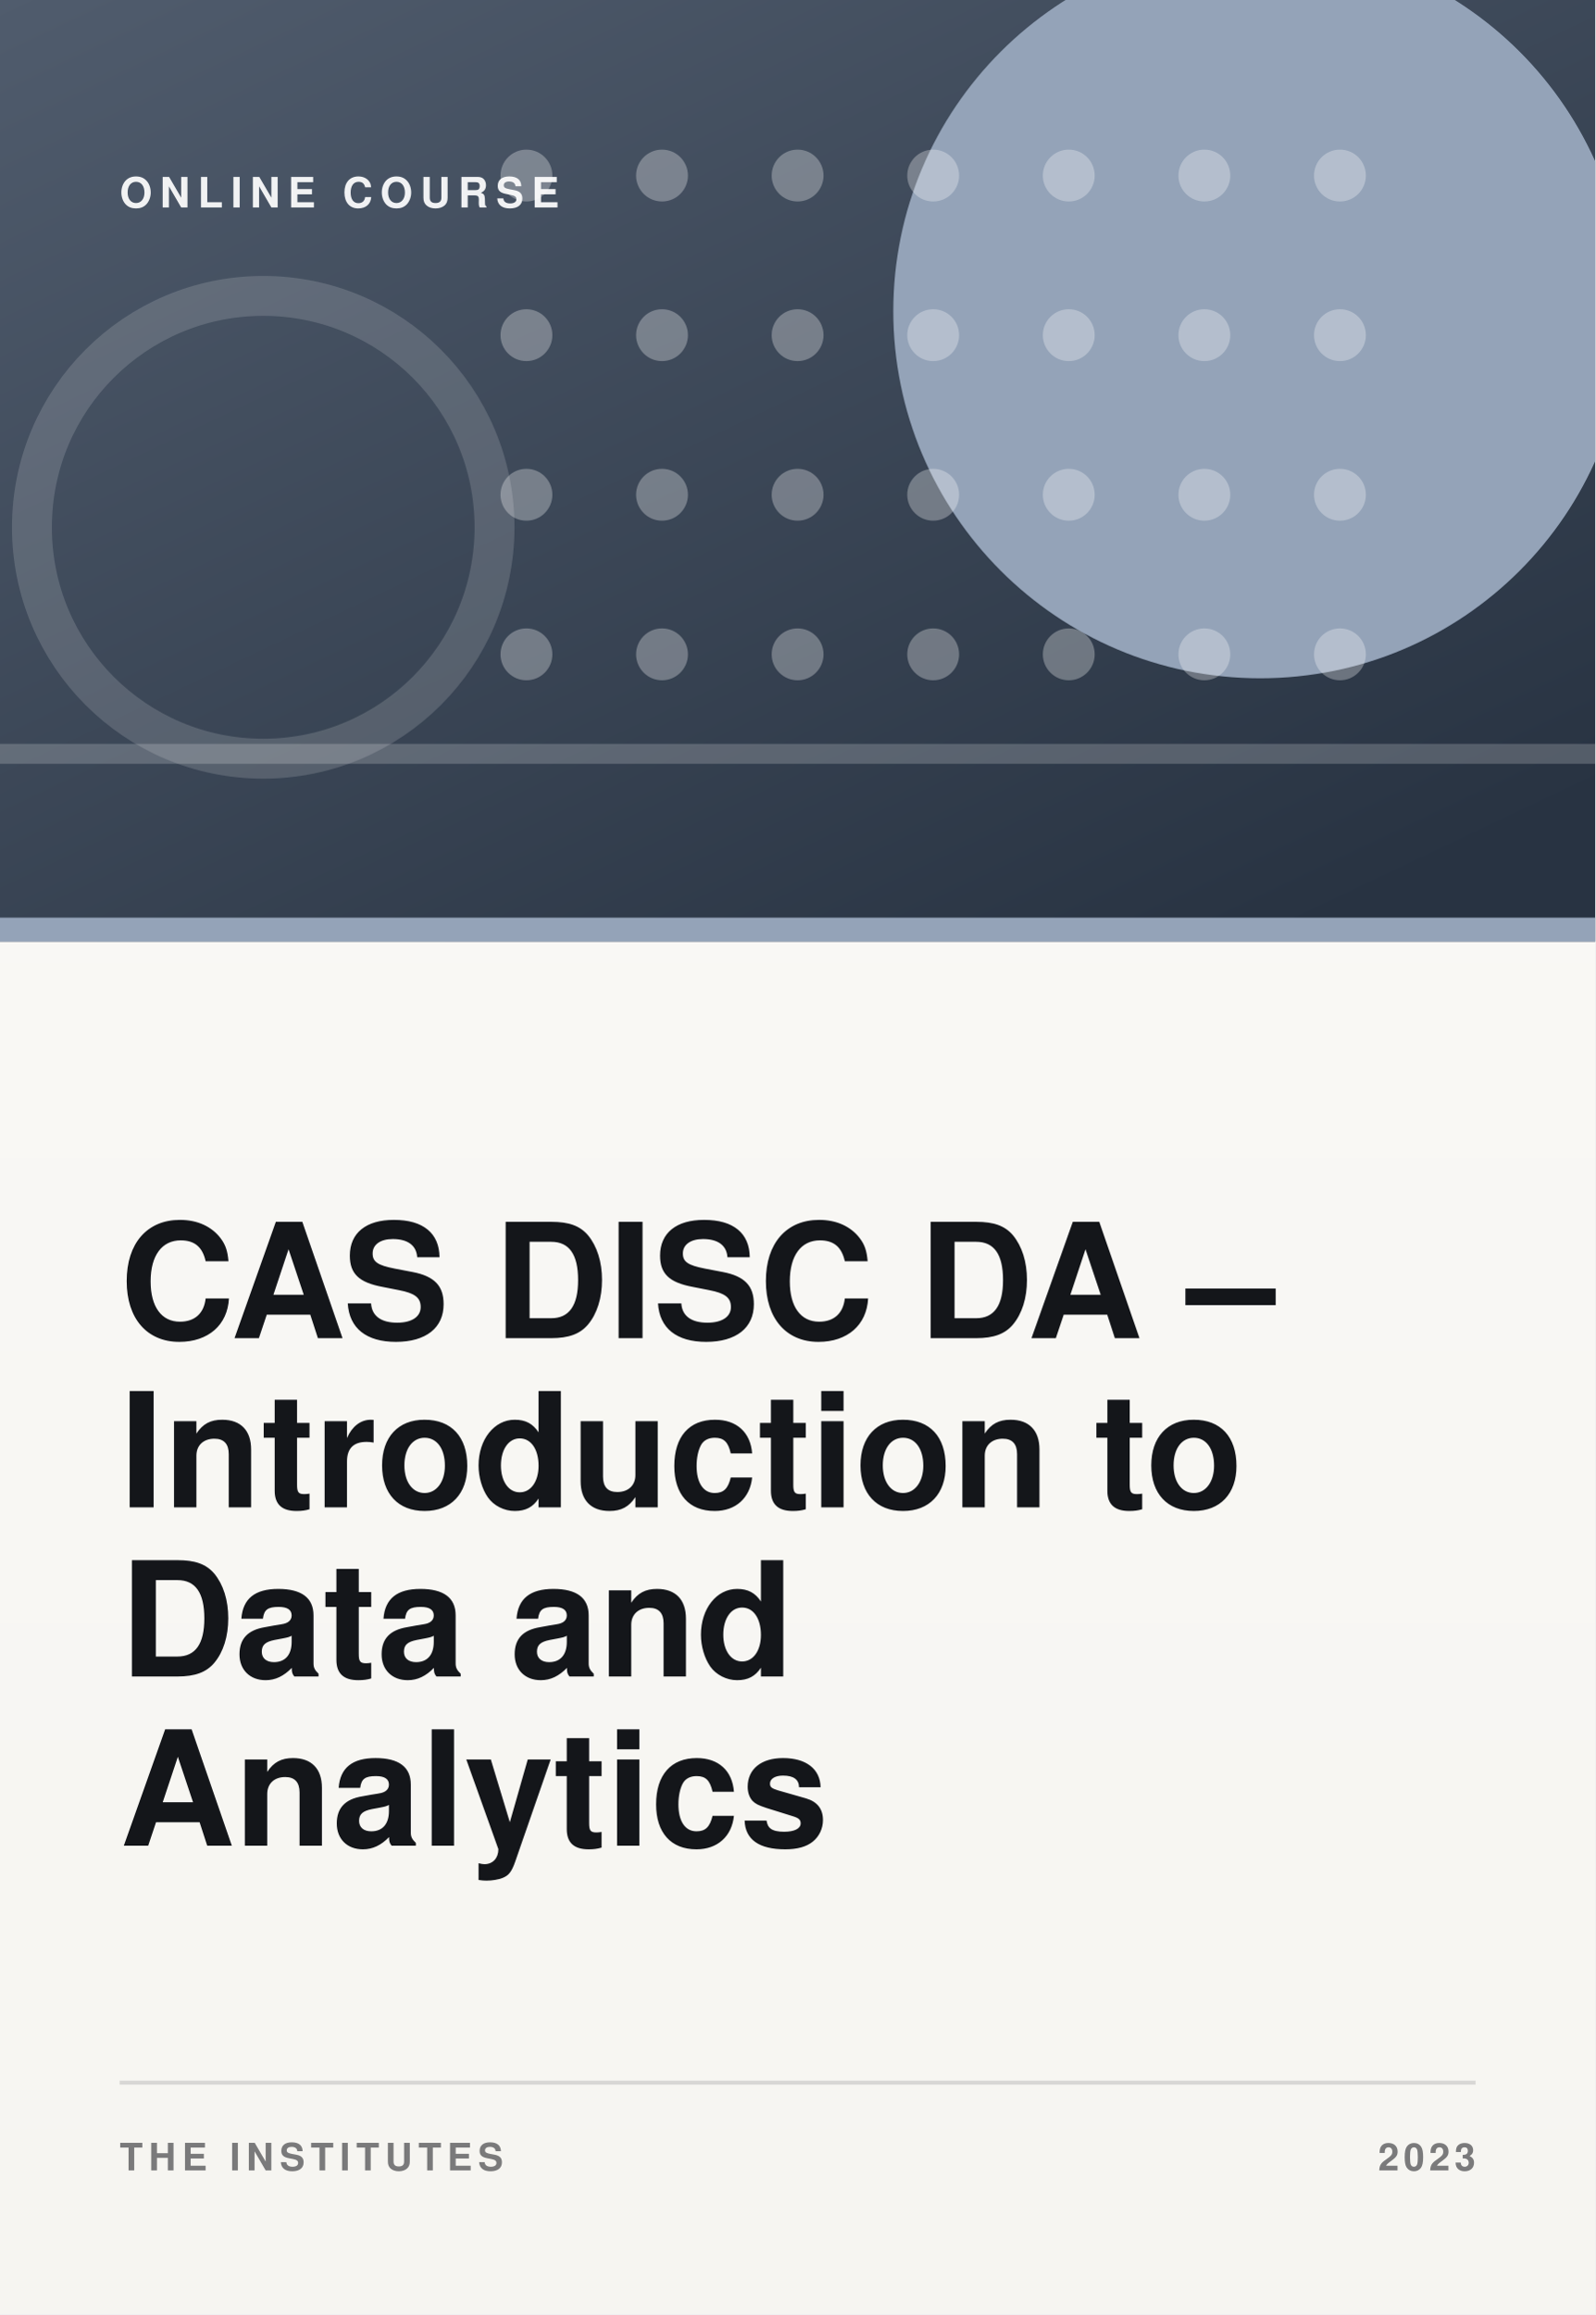
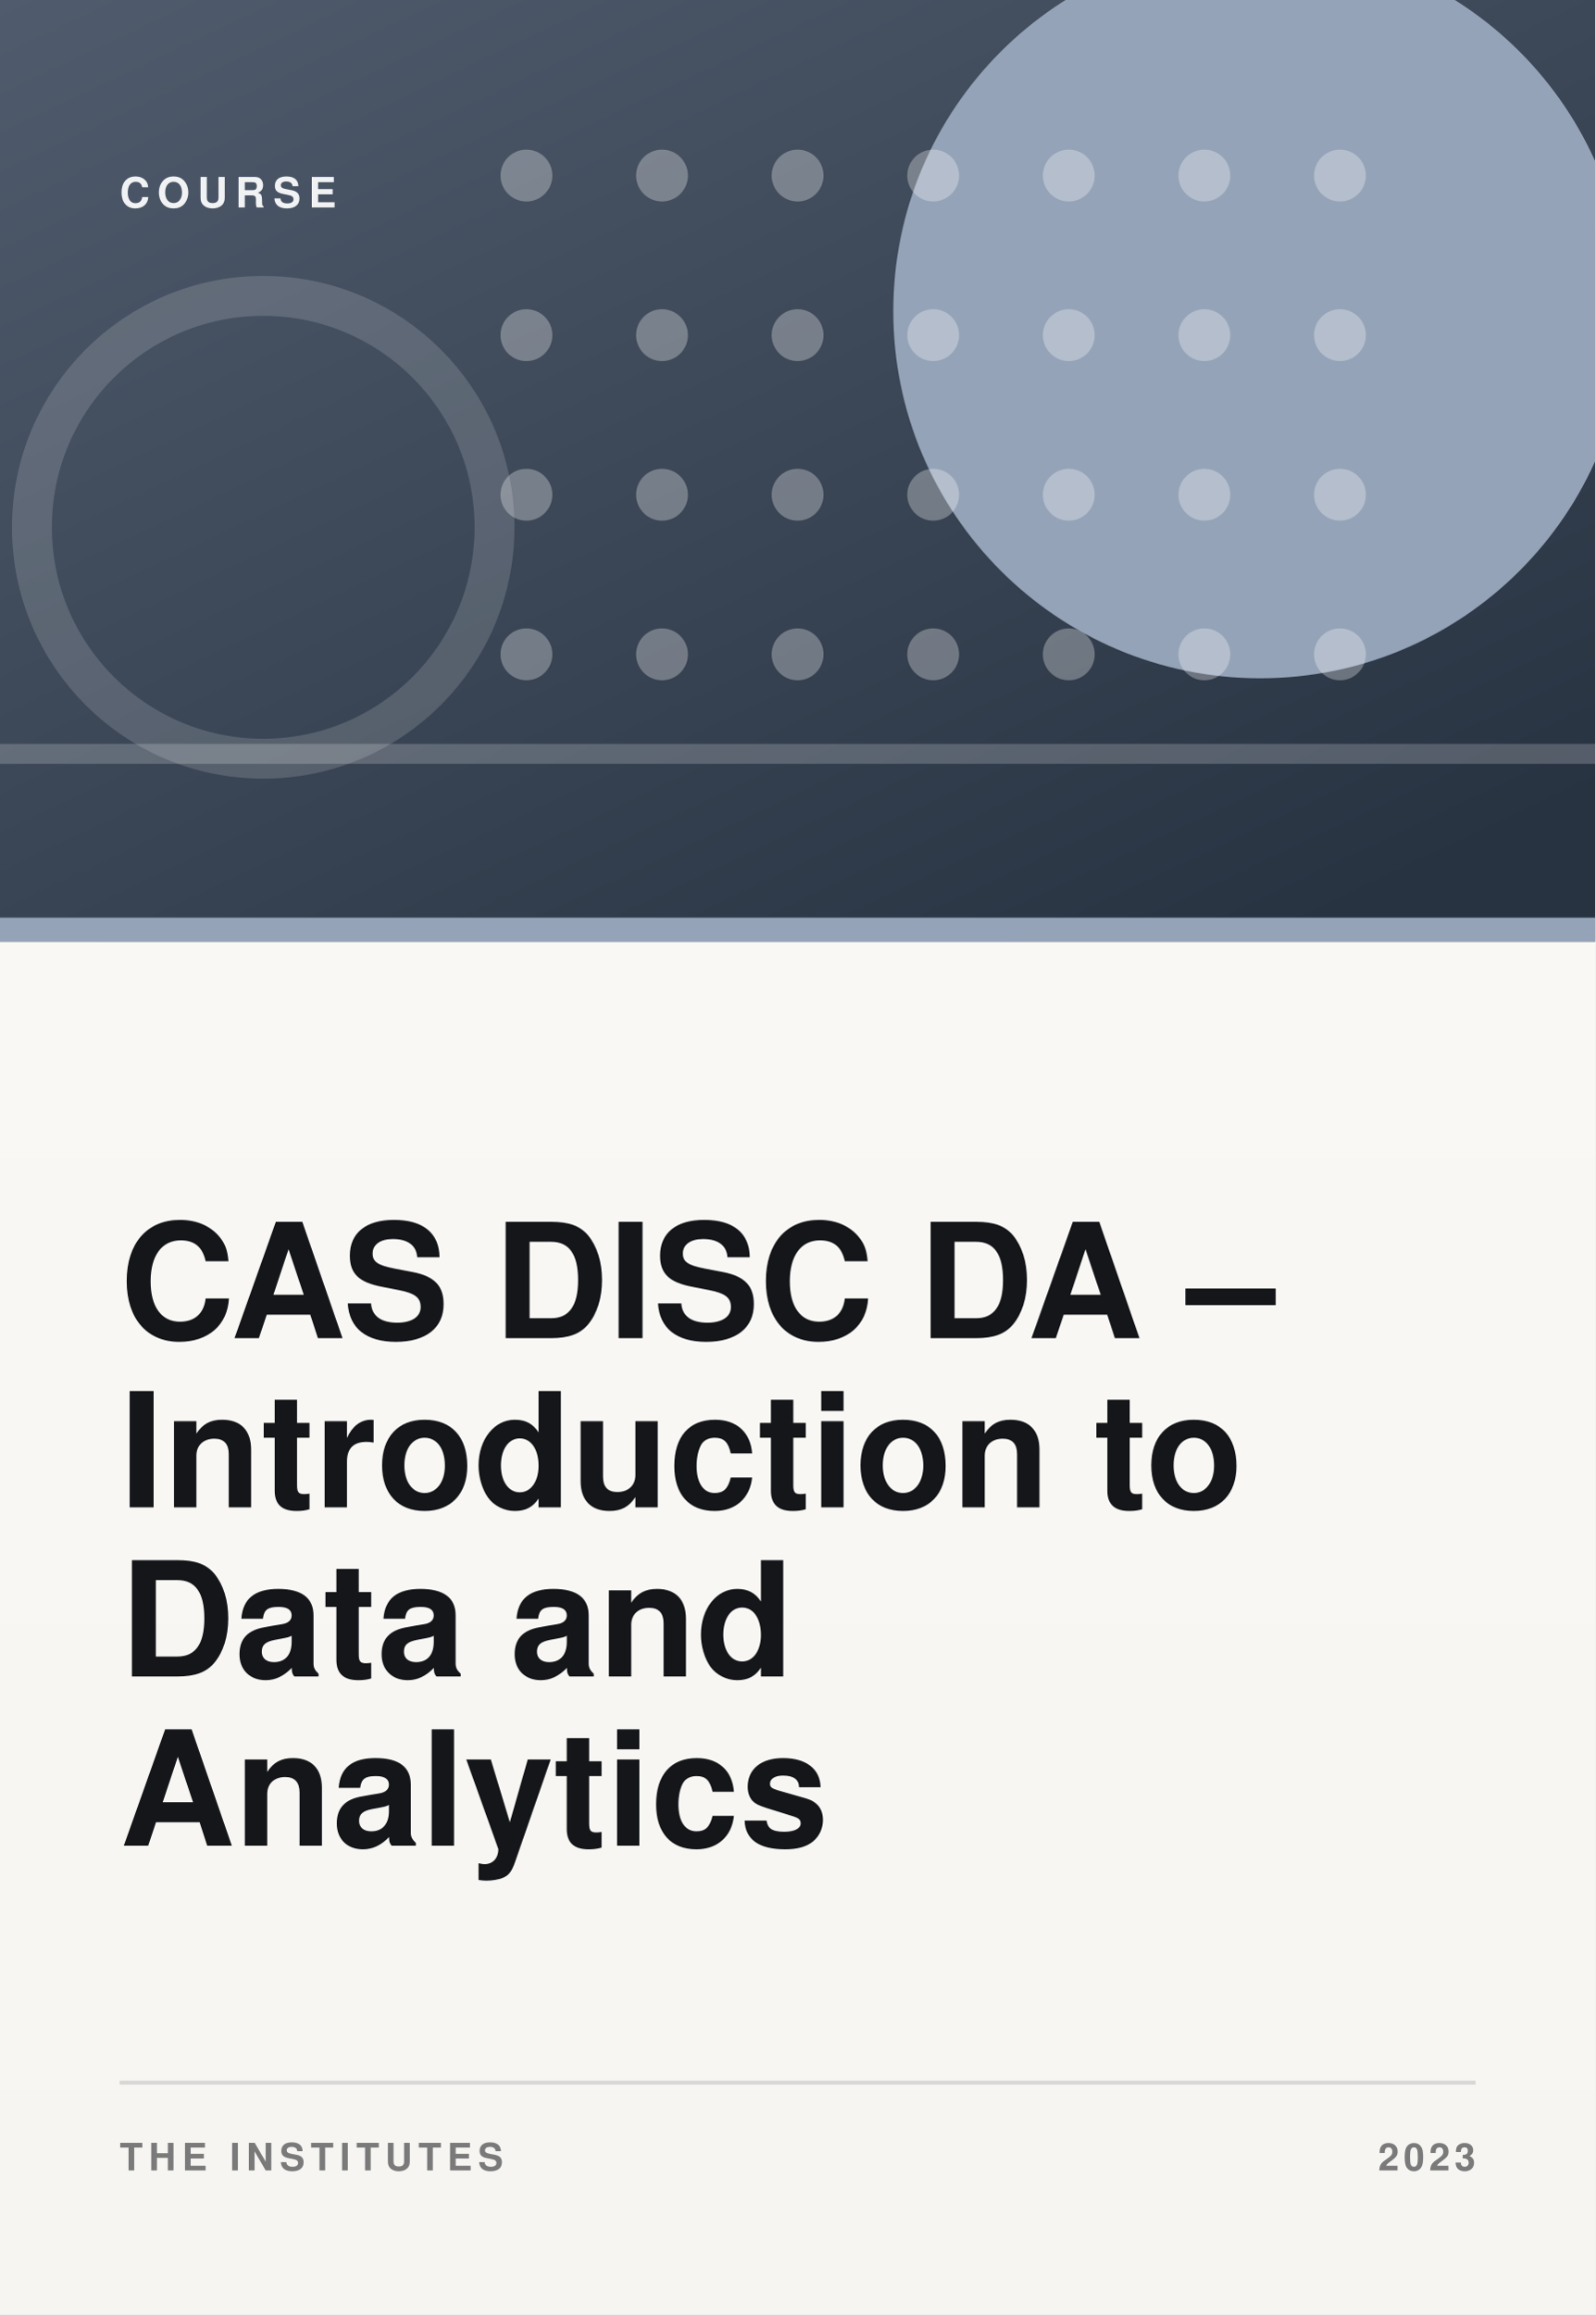
<svg xmlns="http://www.w3.org/2000/svg" viewBox="0 0 400 580" width="400" height="580" role="img" aria-label="Cover of CAS DISC DA – Introduction to Data and Analytics — The Institutes — 2023">
  <defs>
    <linearGradient id="band-fa5bd97" x1="0" y1="0" x2="0.8" y2="1">
      <stop offset="0" stop-color="#505c6d" />
      <stop offset="1" stop-color="#283342" />
    </linearGradient>
    <linearGradient id="paper-fa5bd97" x1="0" y1="0" x2="0" y2="1">
      <stop offset="0" stop-color="#fbfaf7" />
      <stop offset="1" stop-color="#f6f5f1" />
    </linearGradient>
    <clipPath id="crop-fa5bd97">
      <rect x="0" y="0" width="400" height="236" />
    </clipPath>
  </defs>
  <rect x="0" y="0" width="400" height="580" fill="url(#paper-fa5bd97)" />
  <g clip-path="url(#crop-fa5bd97)">
    <rect x="0" y="0" width="400" height="236" fill="url(#band-fa5bd97)" />
    <circle cx="66" cy="132.16" r="58" fill="none" stroke="#ffffff" stroke-width="10" opacity="0.15" />
    <rect x="0" y="186.44" width="400" height="5" fill="#ffffff" opacity="0.2" />
    <circle cx="316" cy="78" r="92" fill="#94a3b8" />
    <circle cx="132" cy="44" r="6.5" fill="#ffffff" opacity="0.3" />
    <circle cx="166" cy="44" r="6.5" fill="#ffffff" opacity="0.3" />
    <circle cx="200" cy="44" r="6.5" fill="#ffffff" opacity="0.3" />
    <circle cx="234" cy="44" r="6.5" fill="#ffffff" opacity="0.3" />
    <circle cx="268" cy="44" r="6.5" fill="#ffffff" opacity="0.3" />
    <circle cx="302" cy="44" r="6.5" fill="#ffffff" opacity="0.3" />
    <circle cx="336" cy="44" r="6.5" fill="#ffffff" opacity="0.3" />
    <circle cx="132" cy="84" r="6.5" fill="#ffffff" opacity="0.3" />
    <circle cx="166" cy="84" r="6.5" fill="#ffffff" opacity="0.3" />
    <circle cx="200" cy="84" r="6.5" fill="#ffffff" opacity="0.3" />
    <circle cx="234" cy="84" r="6.5" fill="#ffffff" opacity="0.3" />
    <circle cx="268" cy="84" r="6.5" fill="#ffffff" opacity="0.3" />
    <circle cx="302" cy="84" r="6.5" fill="#ffffff" opacity="0.3" />
    <circle cx="336" cy="84" r="6.5" fill="#ffffff" opacity="0.3" />
    <circle cx="132" cy="124" r="6.5" fill="#ffffff" opacity="0.3" />
    <circle cx="166" cy="124" r="6.5" fill="#ffffff" opacity="0.3" />
    <circle cx="200" cy="124" r="6.5" fill="#ffffff" opacity="0.3" />
    <circle cx="234" cy="124" r="6.5" fill="#ffffff" opacity="0.3" />
    <circle cx="268" cy="124" r="6.5" fill="#ffffff" opacity="0.3" />
    <circle cx="302" cy="124" r="6.5" fill="#ffffff" opacity="0.3" />
    <circle cx="336" cy="124" r="6.5" fill="#ffffff" opacity="0.3" />
    <circle cx="132" cy="164" r="6.5" fill="#ffffff" opacity="0.3" />
    <circle cx="166" cy="164" r="6.5" fill="#ffffff" opacity="0.3" />
    <circle cx="200" cy="164" r="6.5" fill="#ffffff" opacity="0.3" />
    <circle cx="234" cy="164" r="6.5" fill="#ffffff" opacity="0.3" />
    <circle cx="268" cy="164" r="6.5" fill="#ffffff" opacity="0.3" />
    <circle cx="302" cy="164" r="6.5" fill="#ffffff" opacity="0.3" />
    <circle cx="336" cy="164" r="6.5" fill="#ffffff" opacity="0.3" />
  </g>
  <rect x="0" y="230" width="400" height="6" fill="#94a3b8" />
-   <text x="30" y="52" font-family="'Helvetica Neue', Helvetica, Arial, sans-serif" font-size="10.5" font-weight="700" fill="#ffffff" text-anchor="start" letter-spacing="1.9" opacity="0.92">ONLINE COURSE</text>
+   <text x="30" y="52" font-family="'Helvetica Neue', Helvetica, Arial, sans-serif" font-size="10.5" font-weight="700" fill="#ffffff" text-anchor="start" letter-spacing="1.9" opacity="0.92">COURSE</text>
  <text x="30" y="335.4" font-family="'Helvetica Neue', Helvetica, Arial, sans-serif" font-size="40" font-weight="700" fill="#14161a" text-anchor="start">CAS DISC DA –</text>
  <text x="30" y="377.8" font-family="'Helvetica Neue', Helvetica, Arial, sans-serif" font-size="40" font-weight="700" fill="#14161a" text-anchor="start">Introduction to</text>
  <text x="30" y="420.2" font-family="'Helvetica Neue', Helvetica, Arial, sans-serif" font-size="40" font-weight="700" fill="#14161a" text-anchor="start">Data and</text>
  <text x="30" y="462.6" font-family="'Helvetica Neue', Helvetica, Arial, sans-serif" font-size="40" font-weight="700" fill="#14161a" text-anchor="start">Analytics</text>
  <line x1="30" y1="522" x2="370" y2="522" stroke="#14161a" stroke-width="1" opacity="0.14" />
  <text x="30" y="544" font-family="'Helvetica Neue', Helvetica, Arial, sans-serif" font-size="9.5" font-weight="700" fill="#7a7a7b" text-anchor="start" letter-spacing="1.5">THE INSTITUTES</text>
  <text x="370" y="544" font-family="'Helvetica Neue', Helvetica, Arial, sans-serif" font-size="9.5" font-weight="600" fill="#7a7a7b" text-anchor="end" letter-spacing="1.1">2023</text>
</svg>
